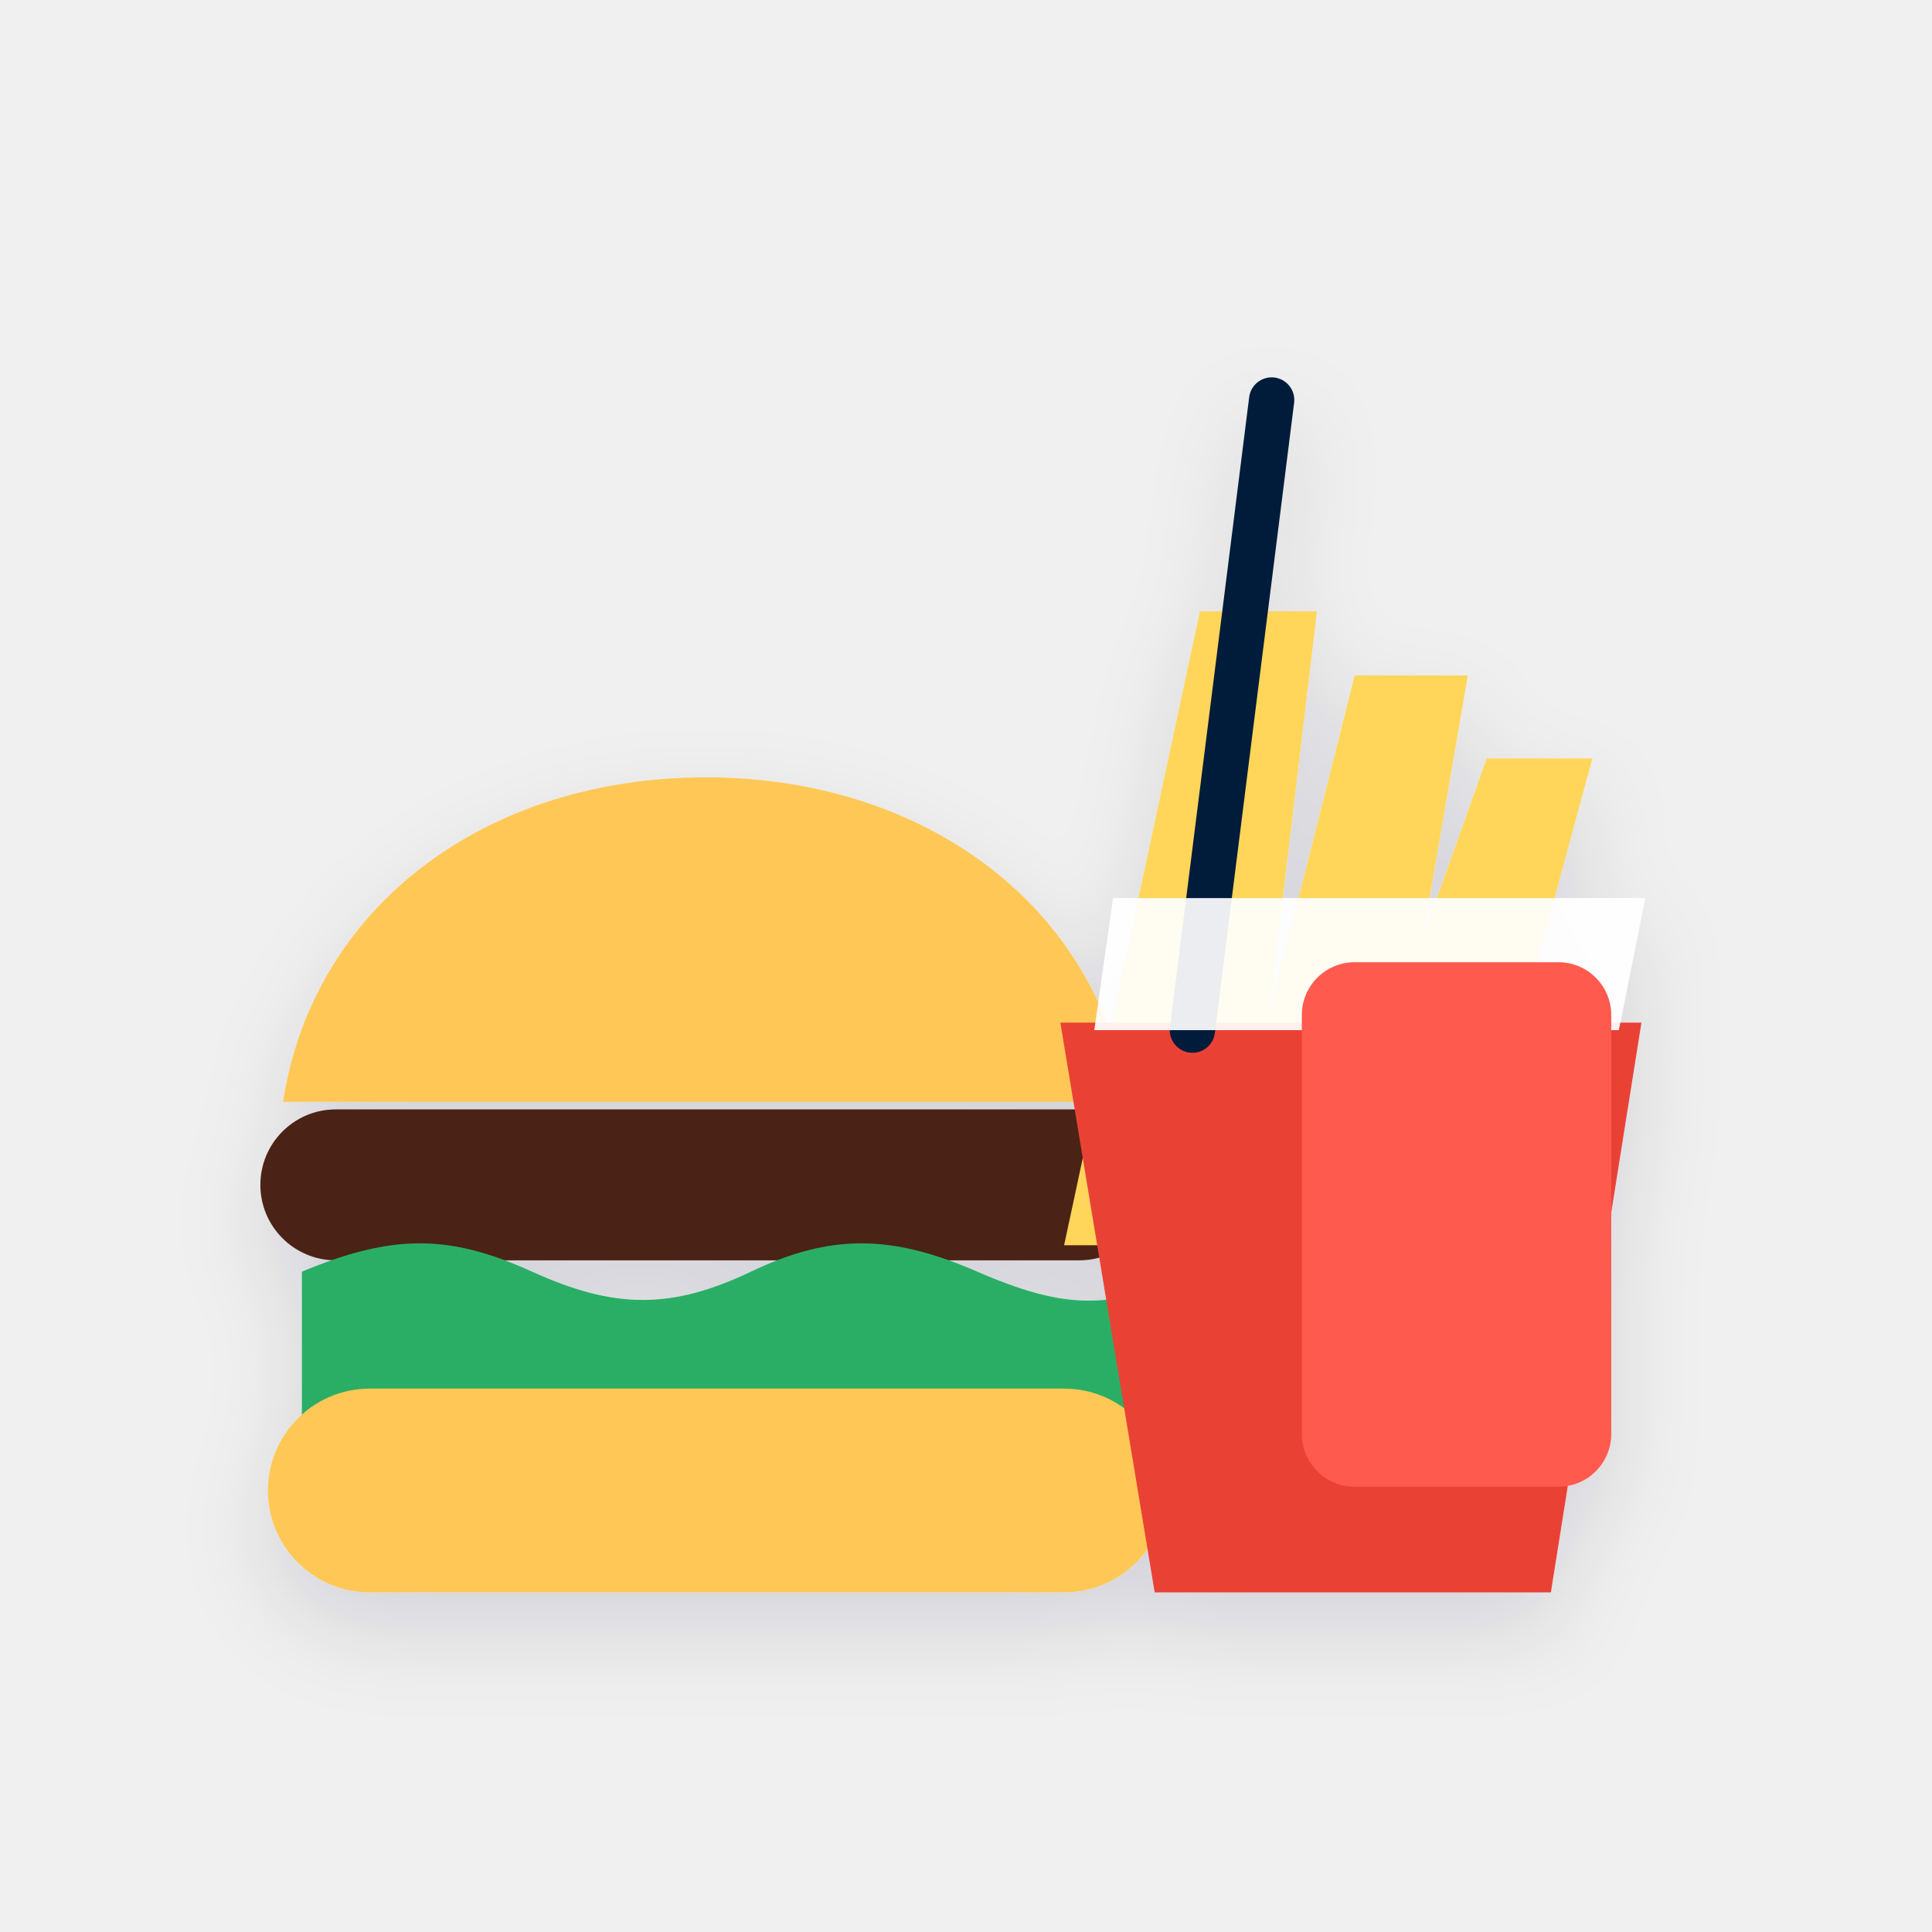
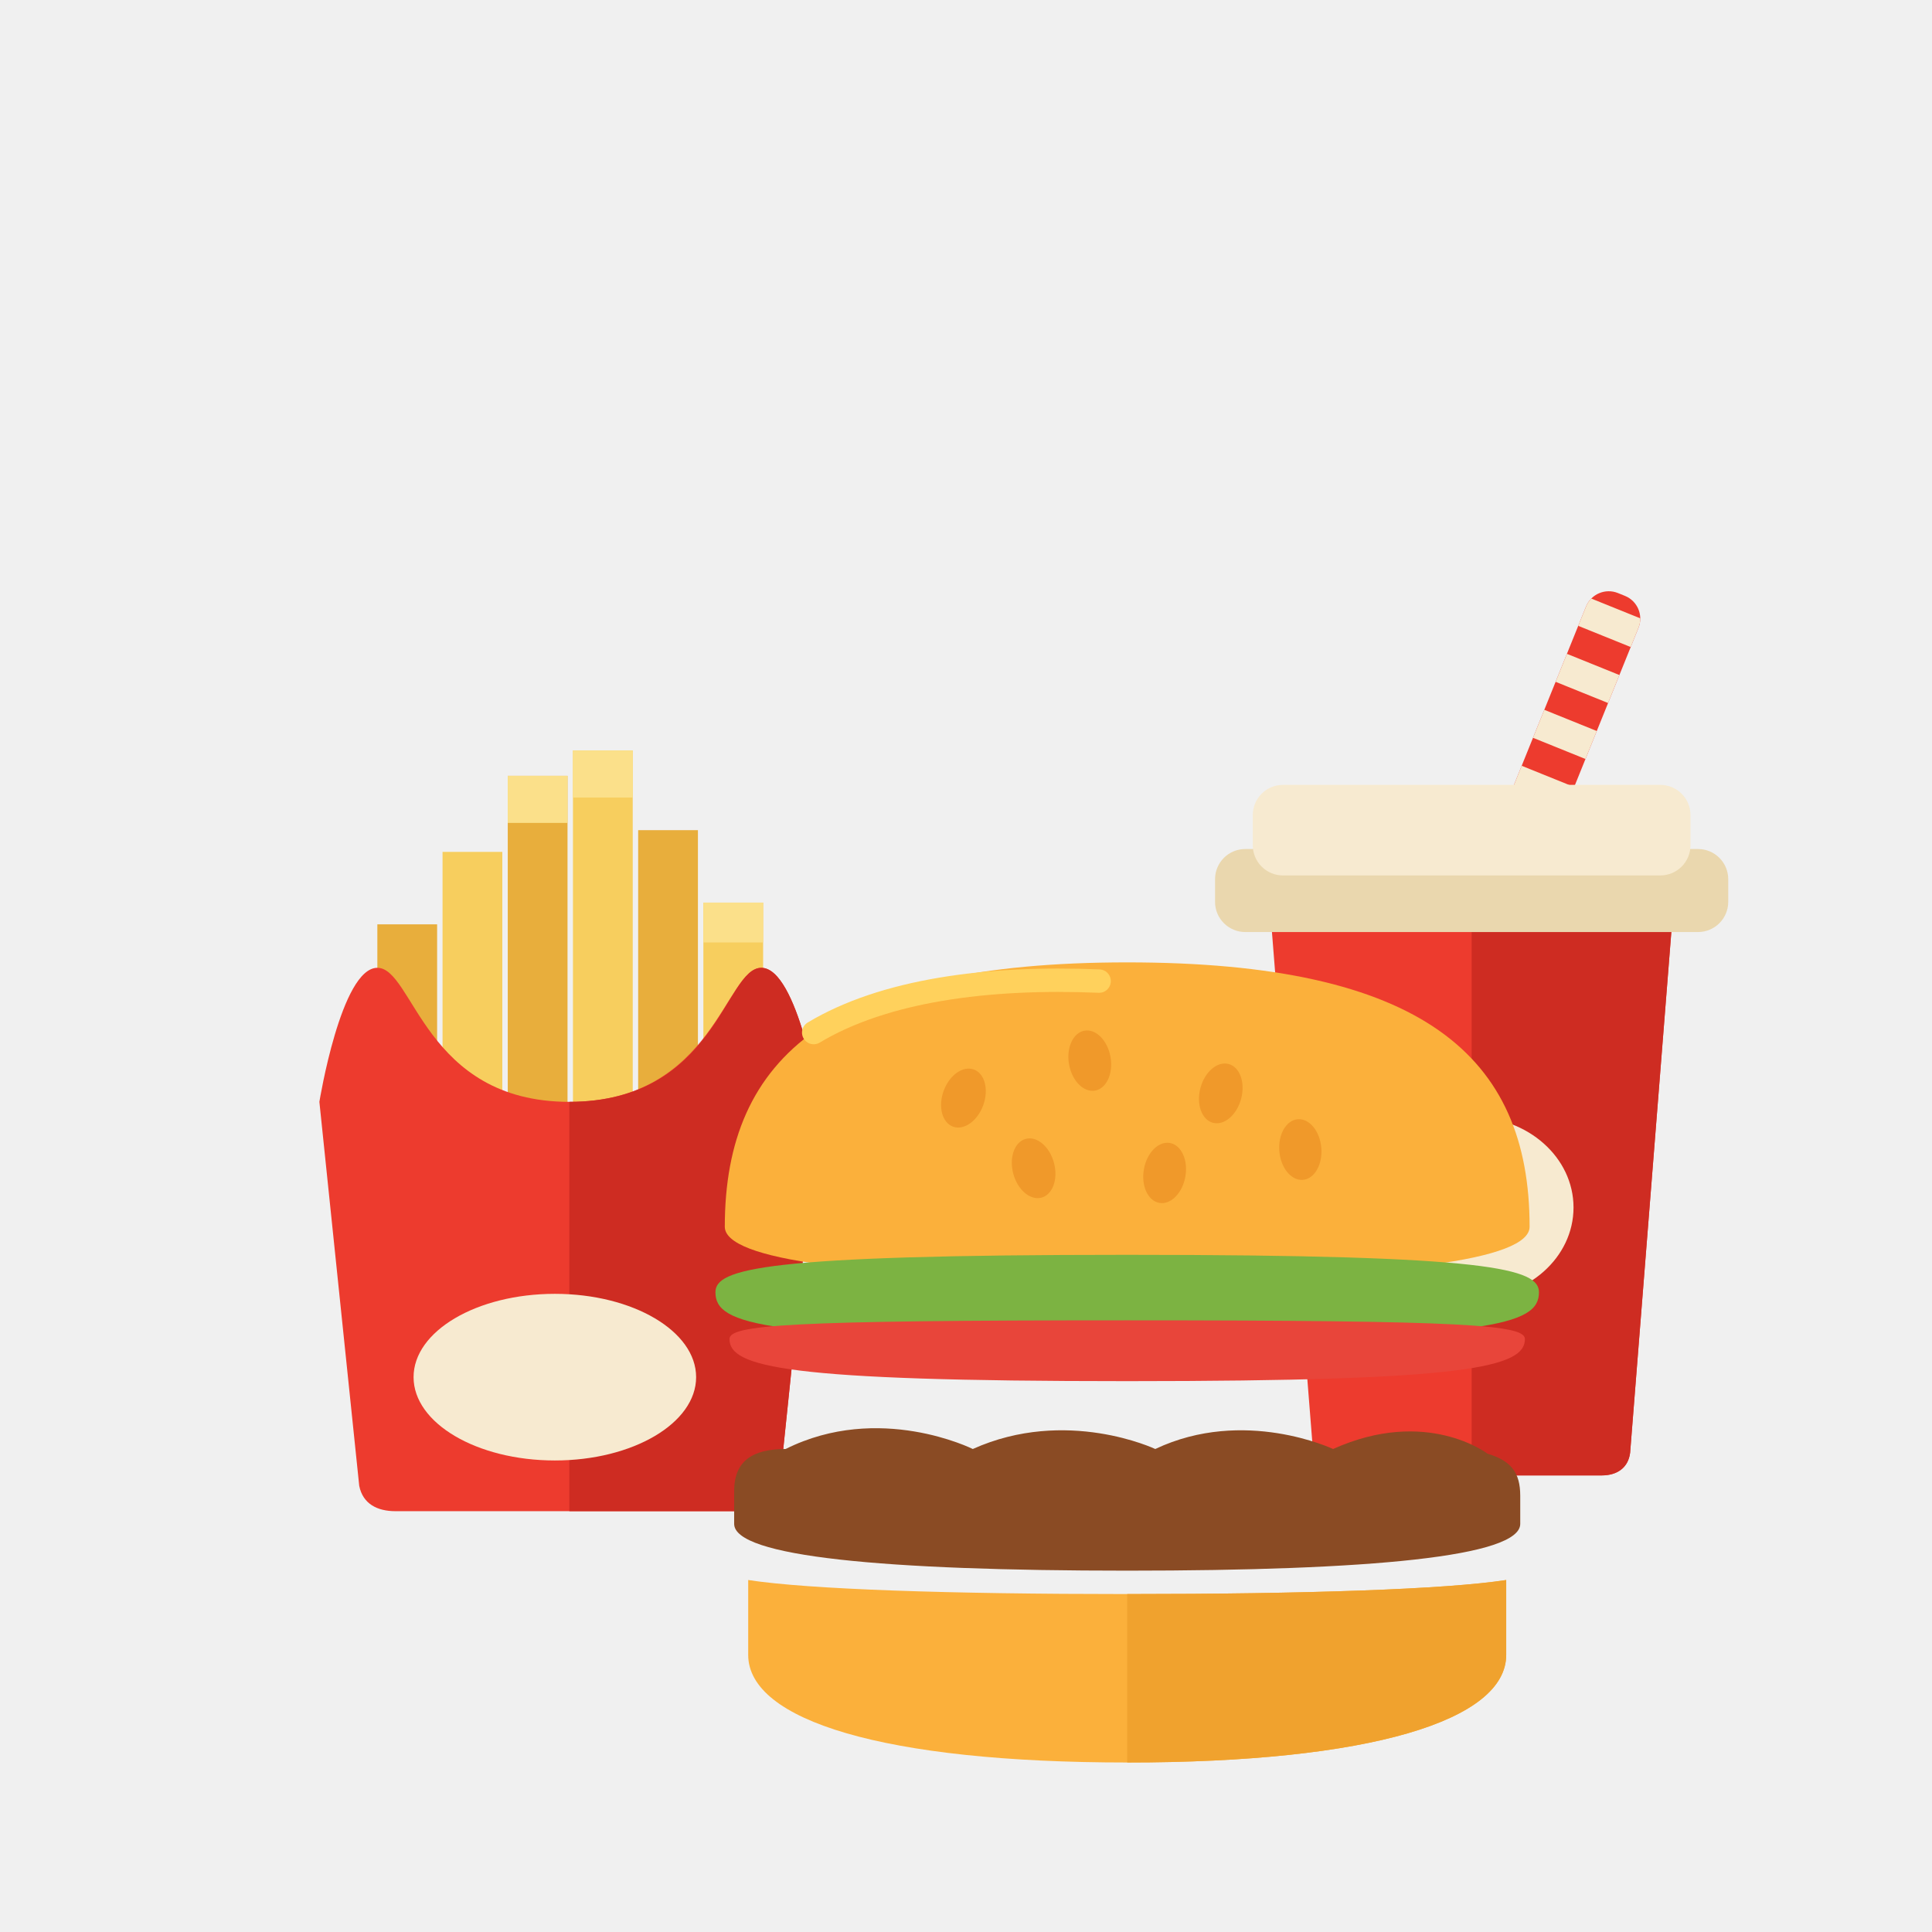
- <svg xmlns="http://www.w3.org/2000/svg" viewBox="0 0 512 512" role="img" aria-label="Burger menu icon">
-   <defs>
-     <filter id="softShadow" x="-20%" y="-20%" width="140%" height="140%">
-       <feDropShadow dx="0" dy="10" stdDeviation="12" flood-color="#061B3A" flood-opacity="0.12" />
-     </filter>
-   </defs>
-   <g filter="url(#softShadow)">
-     <path d="M75 292c8-52 54-86 112-86s104 34 112 86H75z" fill="#FFC857" />
-     <rect x="69" y="294" width="237" height="40" rx="20" fill="#4B2412" />
-     <path d="M80 337c24-10 39-10 61 0s37 10 58 0 37-10 60 0 33 9 50 4v34H80z" fill="#2BAE66" />
-     <rect x="71" y="368" width="238" height="54" rx="27" fill="#FFC857" />
-     <path d="M318 162h31l-20 168h-47zM359 179h30l-26 151h-42zM394 201h28l-35 129h-39z" fill="#FFD65A" />
-     <path d="M281 271h154l-24 151H306z" fill="#E94235" />
-     <path d="M337 106l-21 167" stroke="#061B3A" stroke-width="12" stroke-linecap="round" />
-     <path d="M295 238h141l-7 35H290z" fill="#FFFFFF" opacity=".92" />
-     <rect x="345" y="255" width="82" height="139" rx="14" fill="#FF5A4E" />
+ <svg xmlns="http://www.w3.org/2000/svg" viewBox="0 0 512 512">
+   <g transform="translate(262 150) scale(0.5)">
+     <g transform="rotate(22 300 100)">
+       <clipPath id="st">
+         <rect x="286" y="8" width="30" height="164" rx="13" />
+       </clipPath>
+       <g clip-path="url(#st)">
+         <rect x="286" y="8" width="30" height="164" fill="#ED3B2E" />
+         <g fill="#F7EAD0">
+           <rect x="286" y="16" width="30" height="16" />
+           <rect x="286" y="48" width="30" height="16" />
+           <rect x="286" y="80" width="30" height="16" />
+           <rect x="286" y="112" width="30" height="16" />
+           <rect x="286" y="144" width="30" height="16" />
+         </g>
+       </g>
+     </g>
+     <path d="M150 192L362 192L340 470C339 478 333 482 325 482L187 482C179 482 173 478 172 470Z" fill="#ED3B2E" />
+     <path d="M256 192L362 192L340 470C339 478 333 482 325 482L256 482Z" fill="#CE2C22" />
+     <rect x="120" y="150" width="272" height="44" rx="16" fill="#EAD7AE" />
+     <rect x="140" y="116" width="232" height="48" rx="16" fill="#F7EAD0" />
+     <ellipse cx="256" cy="340" rx="54" ry="48" fill="#F7EAD0" />
+   </g>
+   <g transform="translate(28 172) scale(0.48)">
+     <g fill="#E8AE3C">
+       <rect x="150" y="152" width="33" height="120" />
+       <rect x="222" y="70" width="33" height="205" />
+       <rect x="294" y="100" width="33" height="172" />
+     </g>
+     <g fill="#F7CE5E">
+       <rect x="186" y="112" width="33" height="160" />
+       <rect x="258" y="56" width="33" height="216" />
+       <rect x="330" y="140" width="33" height="132" />
+     </g>
+     <g fill="#FBE08A">
+       <rect x="222" y="70" width="33" height="26" />
+       <rect x="258" y="56" width="33" height="26" />
+       <rect x="330" y="140" width="33" height="22" />
+     </g>
+     <path d="M118 250C118 250 130 176 150 176S176 250 256 250 342 176 362 176 394 250 394 250L372 462C370 472 362 476 352 476L160 476C150 476 142 472 140 462Z" fill="#ED3B2E" />
+     <path d="M256 250C337 250 342 176 362 176S394 250 394 250L372 462C370 472 362 476 352 476L256 476Z" fill="#CE2C22" />
+     <ellipse cx="248" cy="402" rx="78" ry="46" fill="#F7EAD0" />
+   </g>
+   <g transform="translate(140 198) scale(0.62)">
+     <path d="M84 205C84 132 130 92 256 92S428 132 428 205C428 219 372 227 256 227S84 219 84 205Z" fill="#FBB03B" />
+     <path d="M122 122C152 104 196 98 244 100" fill="none" stroke="#FFD15C" stroke-width="10" stroke-linecap="round" />
+     <g fill="#F0992A">
+       <ellipse cx="186" cy="150" rx="9" ry="13" transform="rotate(20 186 150)" />
+       <ellipse cx="240" cy="134" rx="9" ry="13" transform="rotate(-10 240 134)" />
+       <ellipse cx="296" cy="148" rx="9" ry="13" transform="rotate(15 296 148)" />
+       <ellipse cx="216" cy="180" rx="9" ry="13" transform="rotate(-15 216 180)" />
+       <ellipse cx="272" cy="182" rx="9" ry="13" transform="rotate(10 272 182)" />
+       <ellipse cx="330" cy="172" rx="9" ry="13" transform="rotate(-5 330 172)" />
+     </g>
+     <path d="M80 233C80 223 100 217 256 217S432 223 432 233C432 247 412 253 256 253S80 247 80 233Z" fill="#7CB342" />
+     <path d="M86 253C86 247 110 245 256 245S426 247 426 253C426 265 402 271 256 271S86 265 86 253Z" fill="#E8453A" />
+     <path d="M88 318C88 305 96 300 110 300C150 280 190 300 190 300C230 282 268 300 268 300C306 282 344 300 344 300C384 282 410 302 410 302C420 305 424 310 424 320L424 332C424 346 360 352 256 352S88 346 88 332Z" fill="#8A4B24" />
+     <path d="M94 356C120 360 180 362 256 362S392 360 418 356L418 388C418 416 360 434 256 434S94 416 94 388Z" fill="#FBB03B" />
+     <path d="M256 362C332 362 392 360 418 356L418 388C418 416 360 434 256 434Z" fill="#F0A22E" />
  </g>
</svg>
